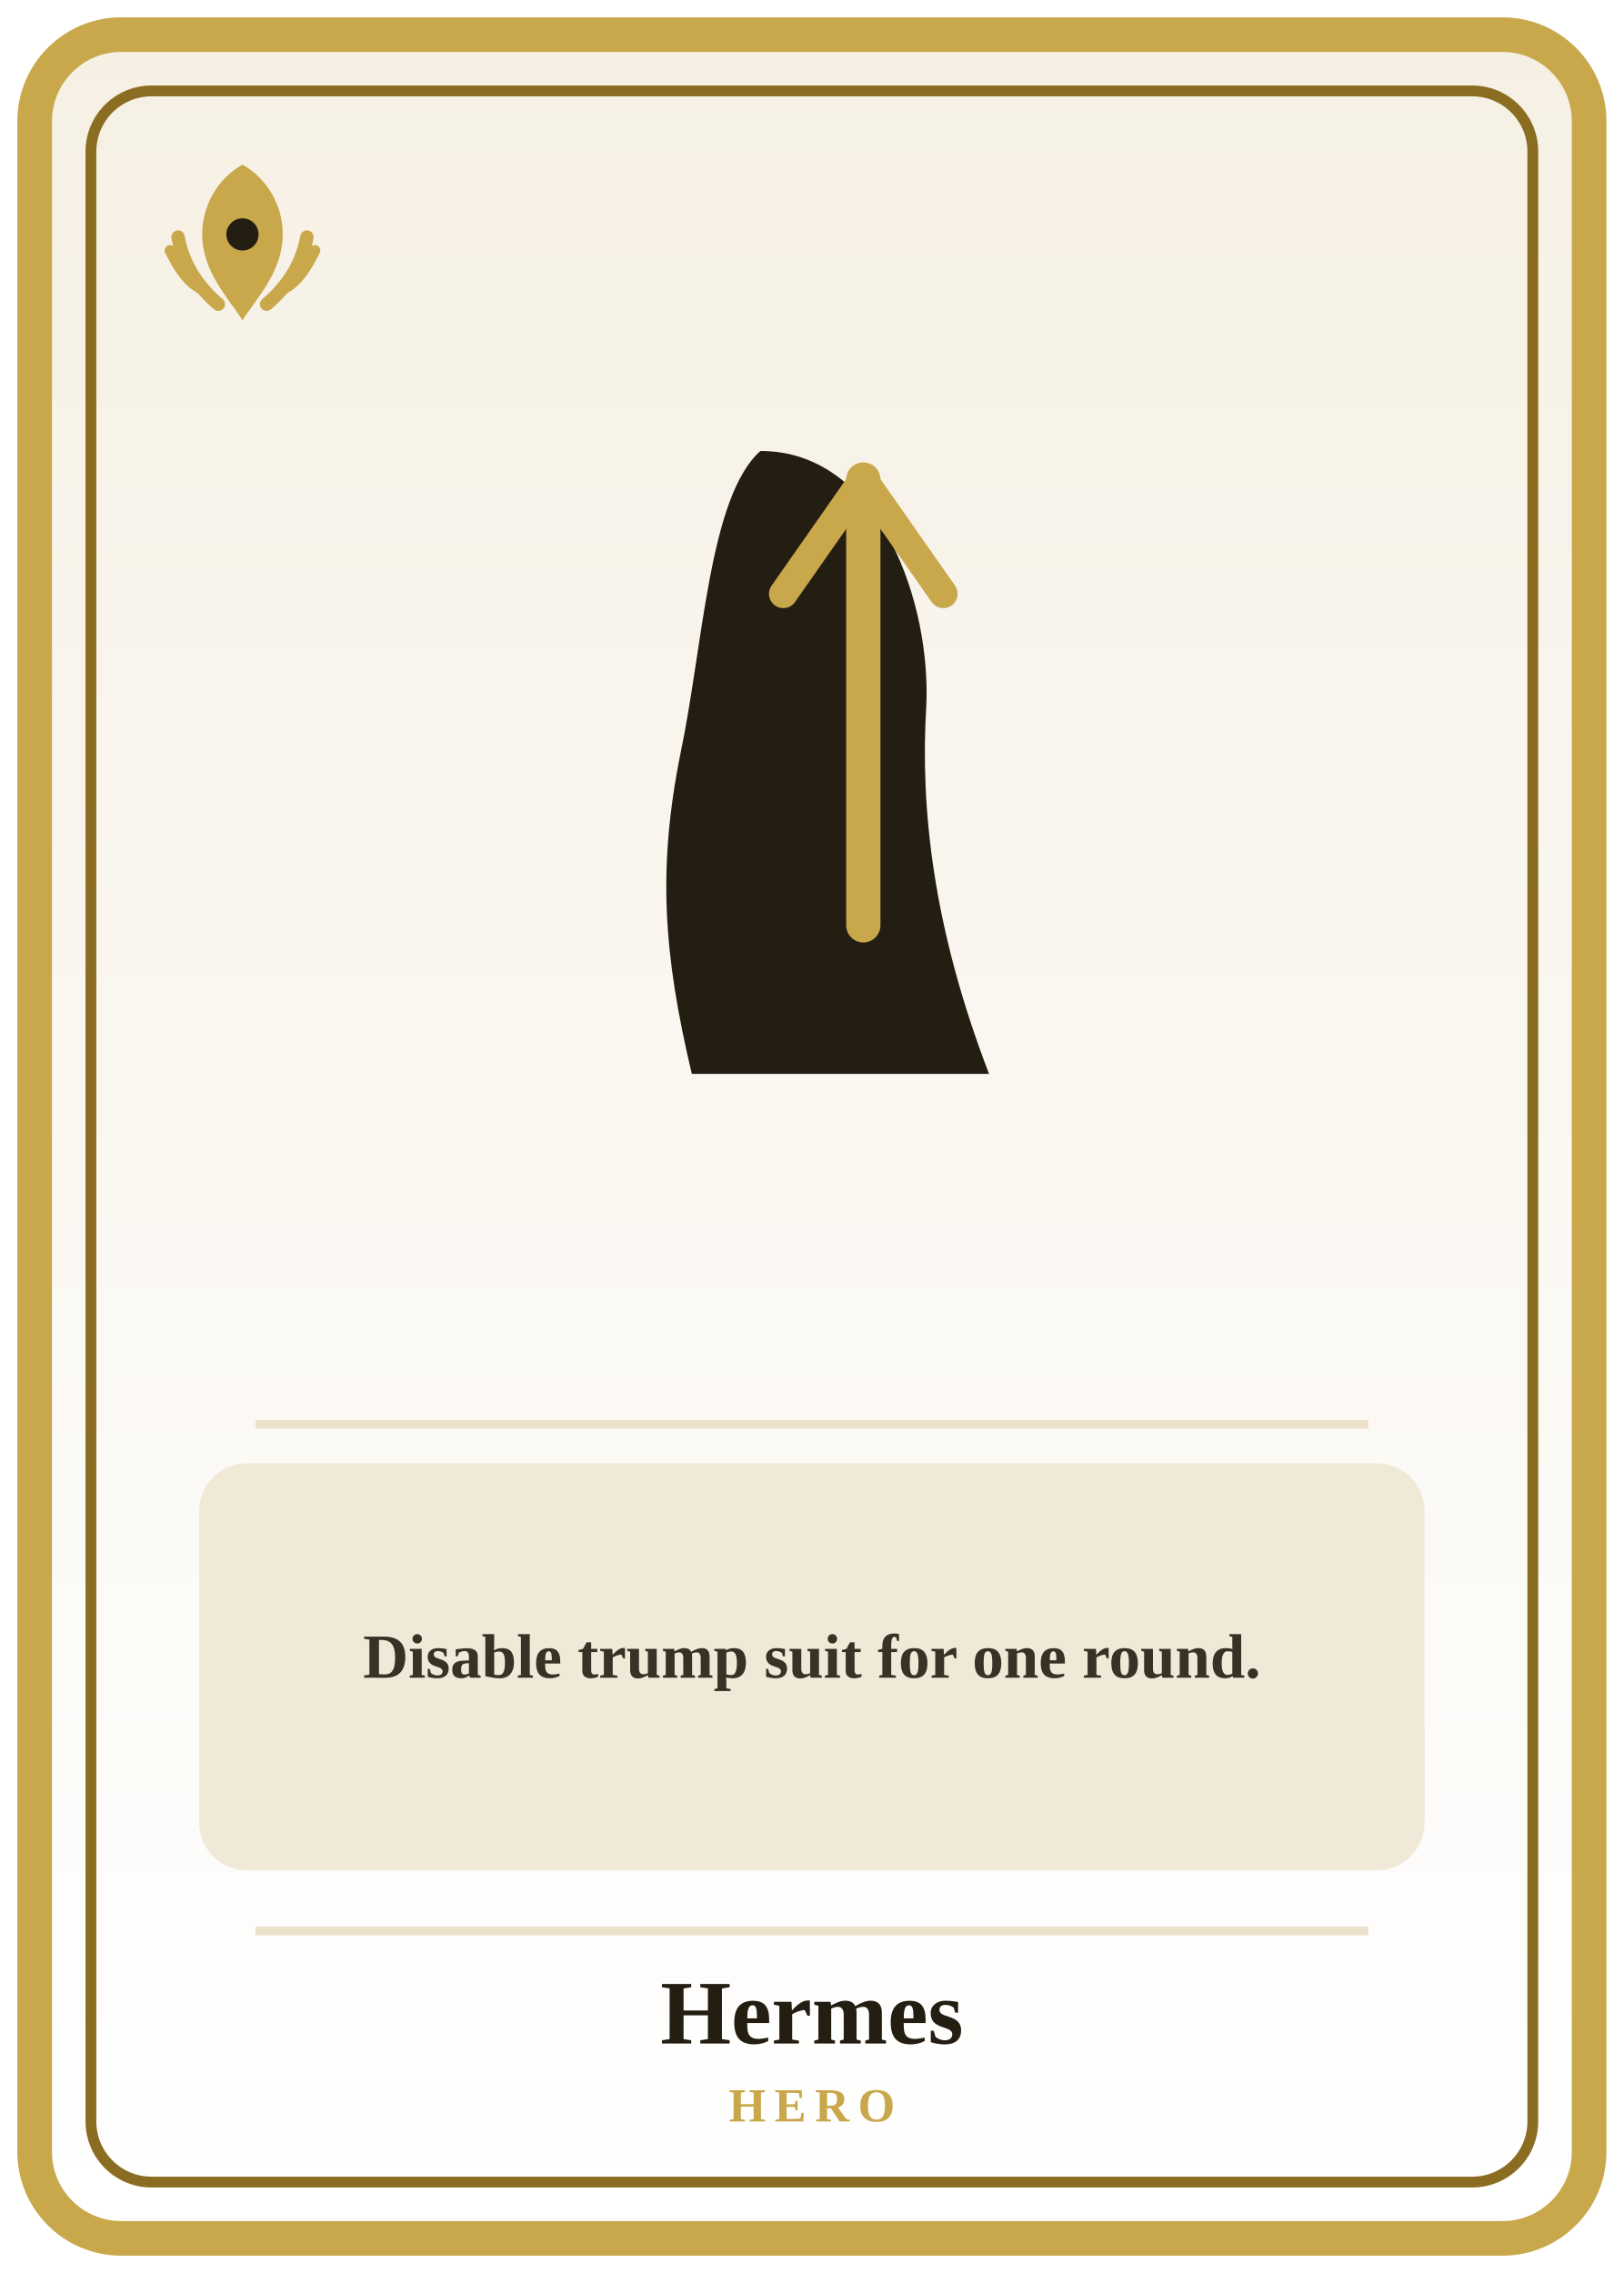
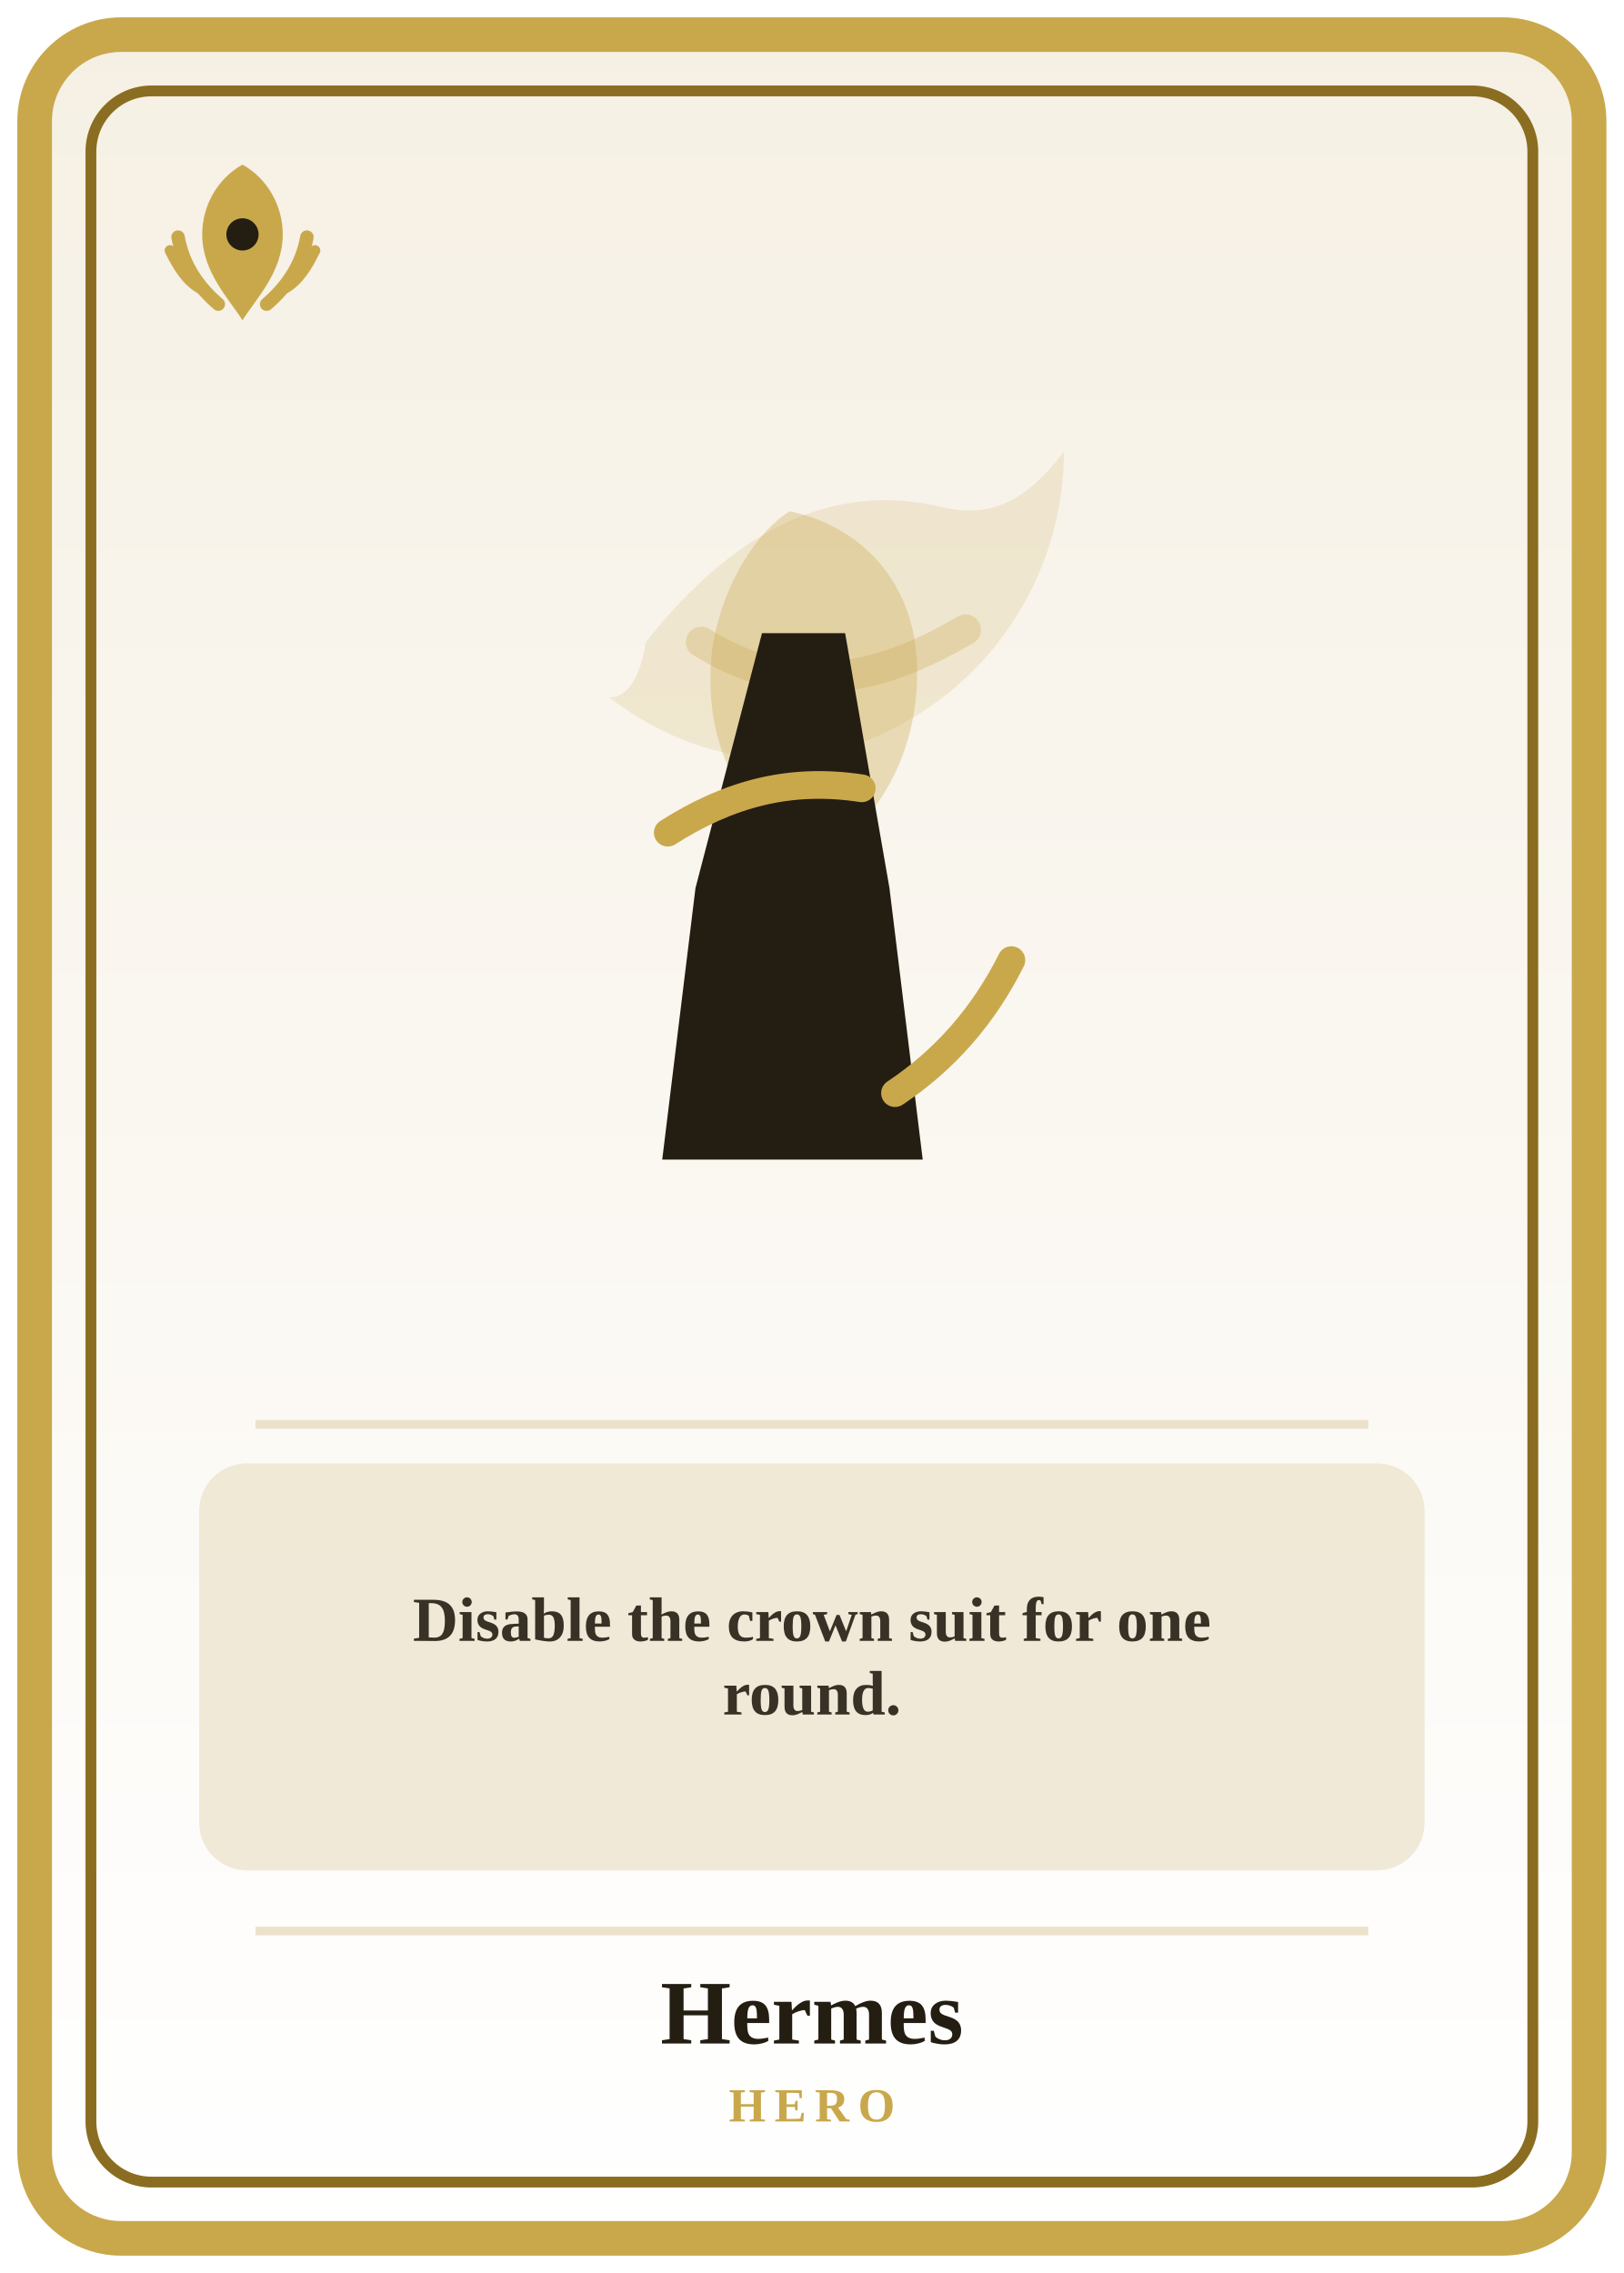
<svg xmlns="http://www.w3.org/2000/svg" viewBox="0 0 750 1050" role="img" aria-labelledby="title desc">
  <defs>
    <linearGradient id="bg-frodo" x1="0" x2="0" y1="0" y2="1">
      <stop offset="0%" stop-color="#f6f0e4" />
      <stop offset="100%" stop-color="#ffffff" />
    </linearGradient>
  </defs>
  <rect x="16" y="16" width="718" height="1018" rx="40" fill="url(#bg-frodo)" stroke="#c9a84c" stroke-width="16" />
  <rect x="42" y="42" width="666" height="966" rx="28" fill="none" stroke="#8b6d21" stroke-width="5" />
  <g transform="translate(112,112)">
    <g transform="translate(0,0) scale(0.62)">
      <path d="M0 -58 C18 -48 30 -28 30 -6 C30 22 10 42 0 58 C-10 42 -30 22 -30 -6 C-30 -28 -18 -48 0 -58 Z" fill="#c9a84c" />
      <circle cx="0" cy="-6" r="12" fill="#241d12" />
      <path d="M-48 -4 C-44 18 -32 34 -18 46" fill="none" stroke="#c9a84c" stroke-width="10" stroke-linecap="round" />
      <path d="M48 -4 C44 18 32 34 18 46" fill="none" stroke="#c9a84c" stroke-width="10" stroke-linecap="round" />
      <path d="M-54 6 C-48 18 -42 28 -32 34" fill="none" stroke="#c9a84c" stroke-width="8" stroke-linecap="round" />
      <path d="M54 6 C48 18 42 28 32 34" fill="none" stroke="#c9a84c" stroke-width="8" stroke-linecap="round" />
    </g>
  </g>
-   <g transform="translate(375,372) scale(1.32)">
-     <path d="M-18 -124 C24 -124 42 -70 40 -34 C38 0 42 42 62 94 L-42 94 C-52 52 -54 22 -46 -18 C-38 -56 -36 -108 -18 -124 Z" fill="#241d12" />
-     <path d="M18 -114 L18 42" fill="none" stroke="#c9a84c" stroke-width="12" stroke-linecap="round" />
-     <path d="M18 -114 L-10 -74" fill="none" stroke="#c9a84c" stroke-width="10" stroke-linecap="round" />
-     <path d="M18 -114 L46 -74" fill="none" stroke="#c9a84c" stroke-width="10" stroke-linecap="round" />
+   <g transform="translate(375,254) scale(1.42)">
+     <path d="M-54 30 C-24 -8 8 -22 42 -14 C58 -10 70 -16 82 -32 C82 8 58 46 18 62 C-14 74 -42 66 -66 48 C-60 48 -56 42 -54 30 Z" fill="#c9a84c" opacity="0.18" />
+     <path d="M-36 30 C-10 46 16 46 50 26" fill="none" stroke="#c9a84c" stroke-width="10" stroke-linecap="round" opacity="0.3" />
+   </g>
+   <g transform="translate(375,400) scale(1.28)">
+     <path d="M-8 -128 C20 -122 38 -100 38 -70 C38 -40 24 -16 2 -2 C-24 -16 -40 -42 -36 -78 C-32 -104 -18 -122 -8 -128 Z" fill="#c9a84c" opacity="0.34" />
+     <path d="M-18 -84 L-42 8 L-54 106 L40 106 L28 8 L12 -84 Z" fill="#241d12" />
+     <path d="M-52 -12 C-30 -26 -8 -32 18 -28" fill="none" stroke="#c9a84c" stroke-width="10" stroke-linecap="round" />
+     <path d="M30 82 C48 70 62 54 72 34" fill="none" stroke="#c9a84c" stroke-width="10" stroke-linecap="round" />
  </g>
  <line x1="118" y1="658" x2="632" y2="658" stroke="#ece2cb" stroke-width="4" />
  <rect x="92" y="676" width="566" height="188" rx="22" fill="#ece2cb" opacity="0.72" />
-   <text x="375" y="775" text-anchor="middle" font-size="29" font-weight="600" fill="#241d12" opacity="0.9">Disable trump suit for one round.</text>
+   <text x="375" y="758" text-anchor="middle" font-size="29" font-weight="600" fill="#241d12" opacity="0.9">Disable the crown suit for one</text>
+   <text x="375" y="792" text-anchor="middle" font-size="29" font-weight="600" fill="#241d12" opacity="0.9">round.</text>
  <line x1="118" y1="892" x2="632" y2="892" stroke="#ece2cb" stroke-width="4" />
  <text x="375" y="944" text-anchor="middle" font-size="42" font-weight="700" fill="#241d12">Hermes</text>
  <text x="375" y="980" text-anchor="middle" font-size="22" font-weight="700" fill="#c9a84c" letter-spacing="4">HERO</text>
</svg>
